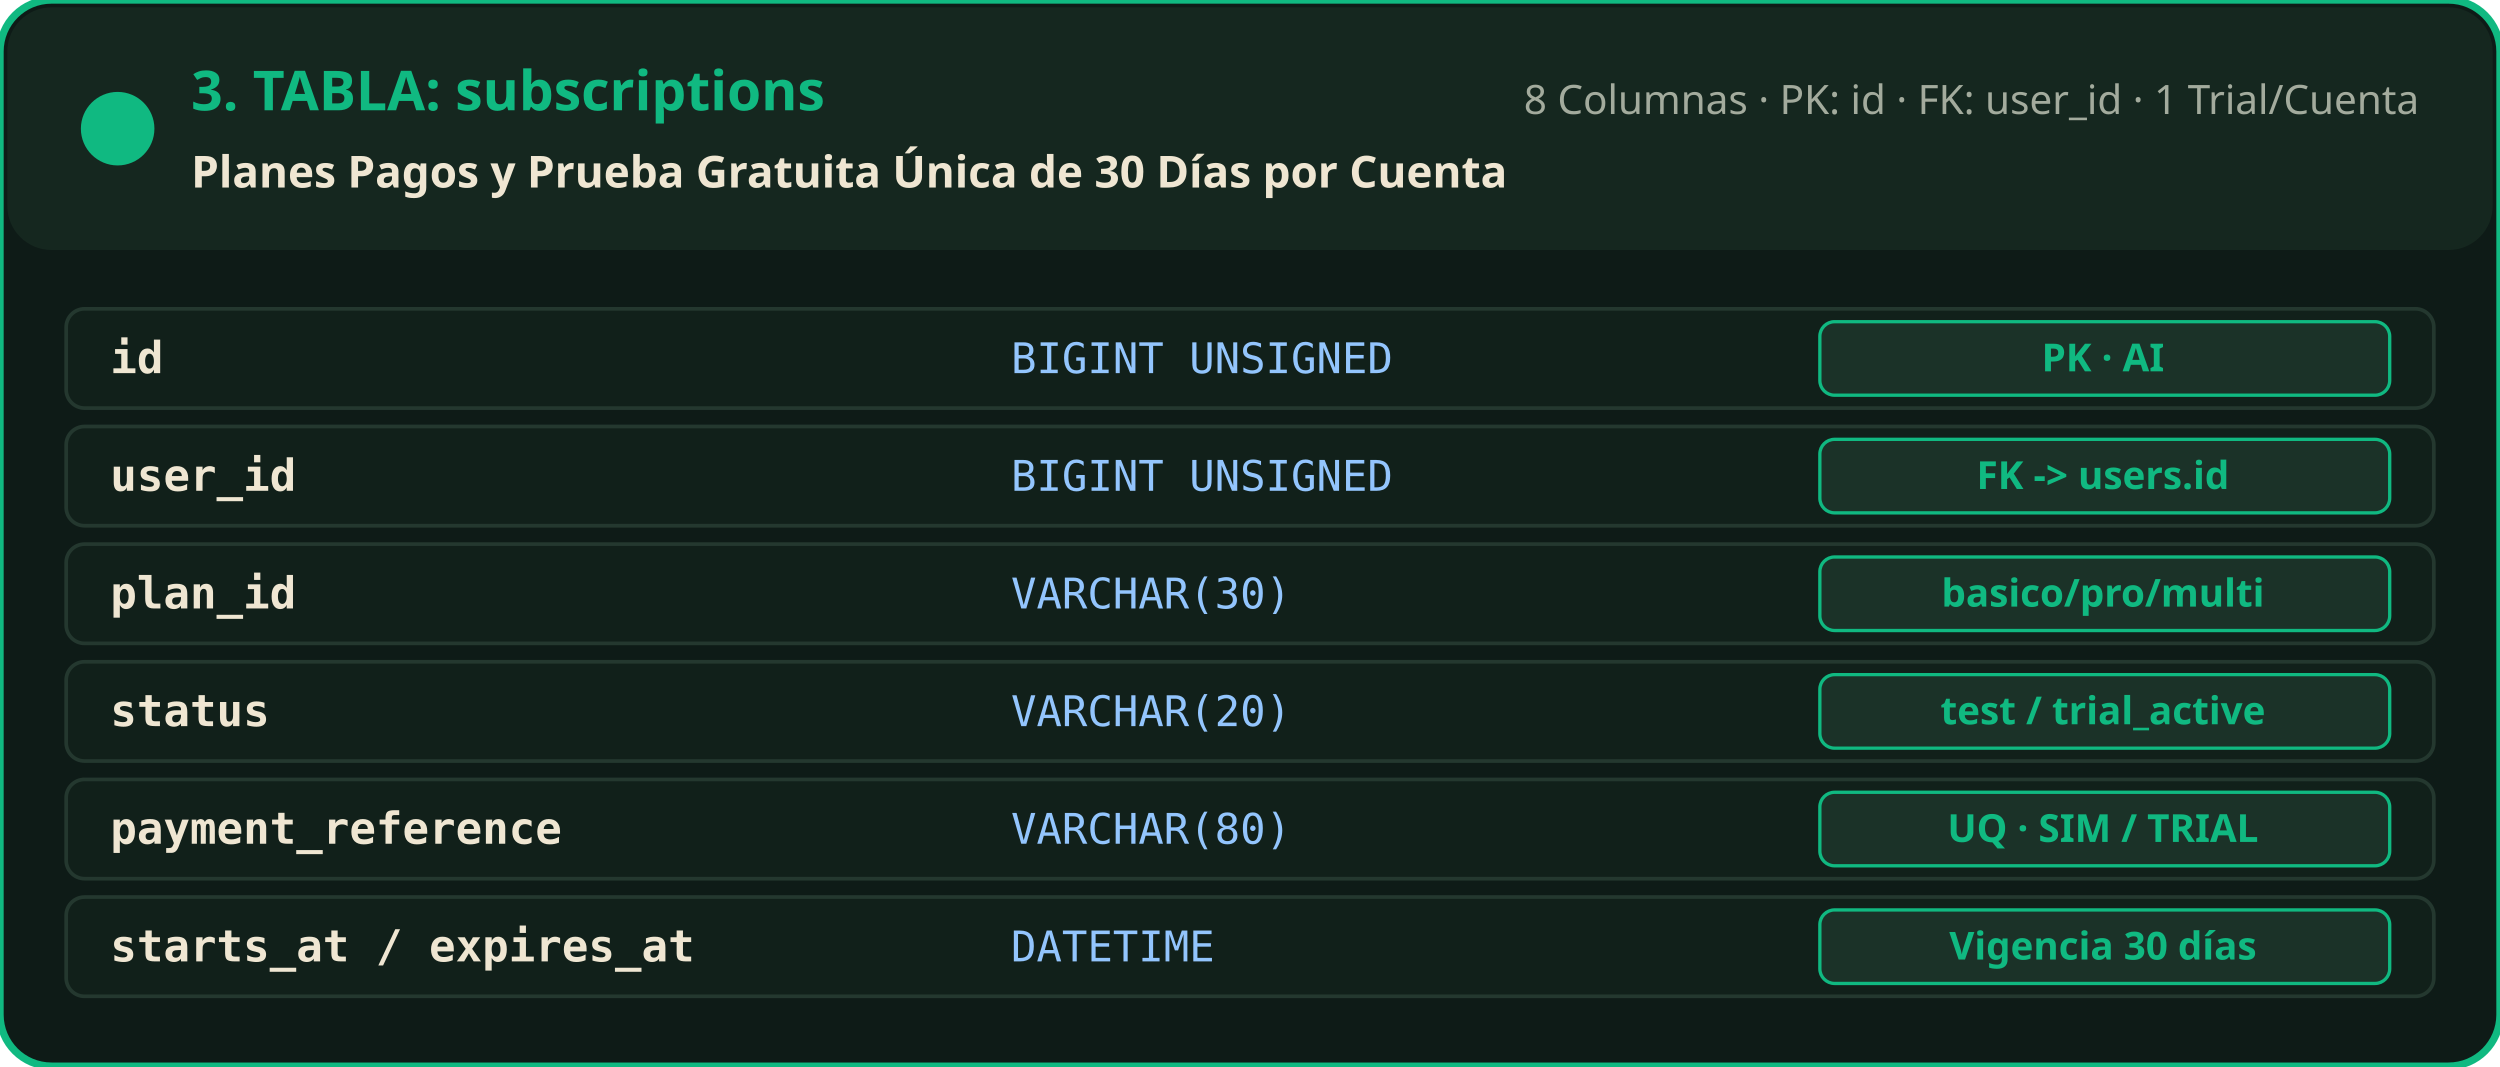
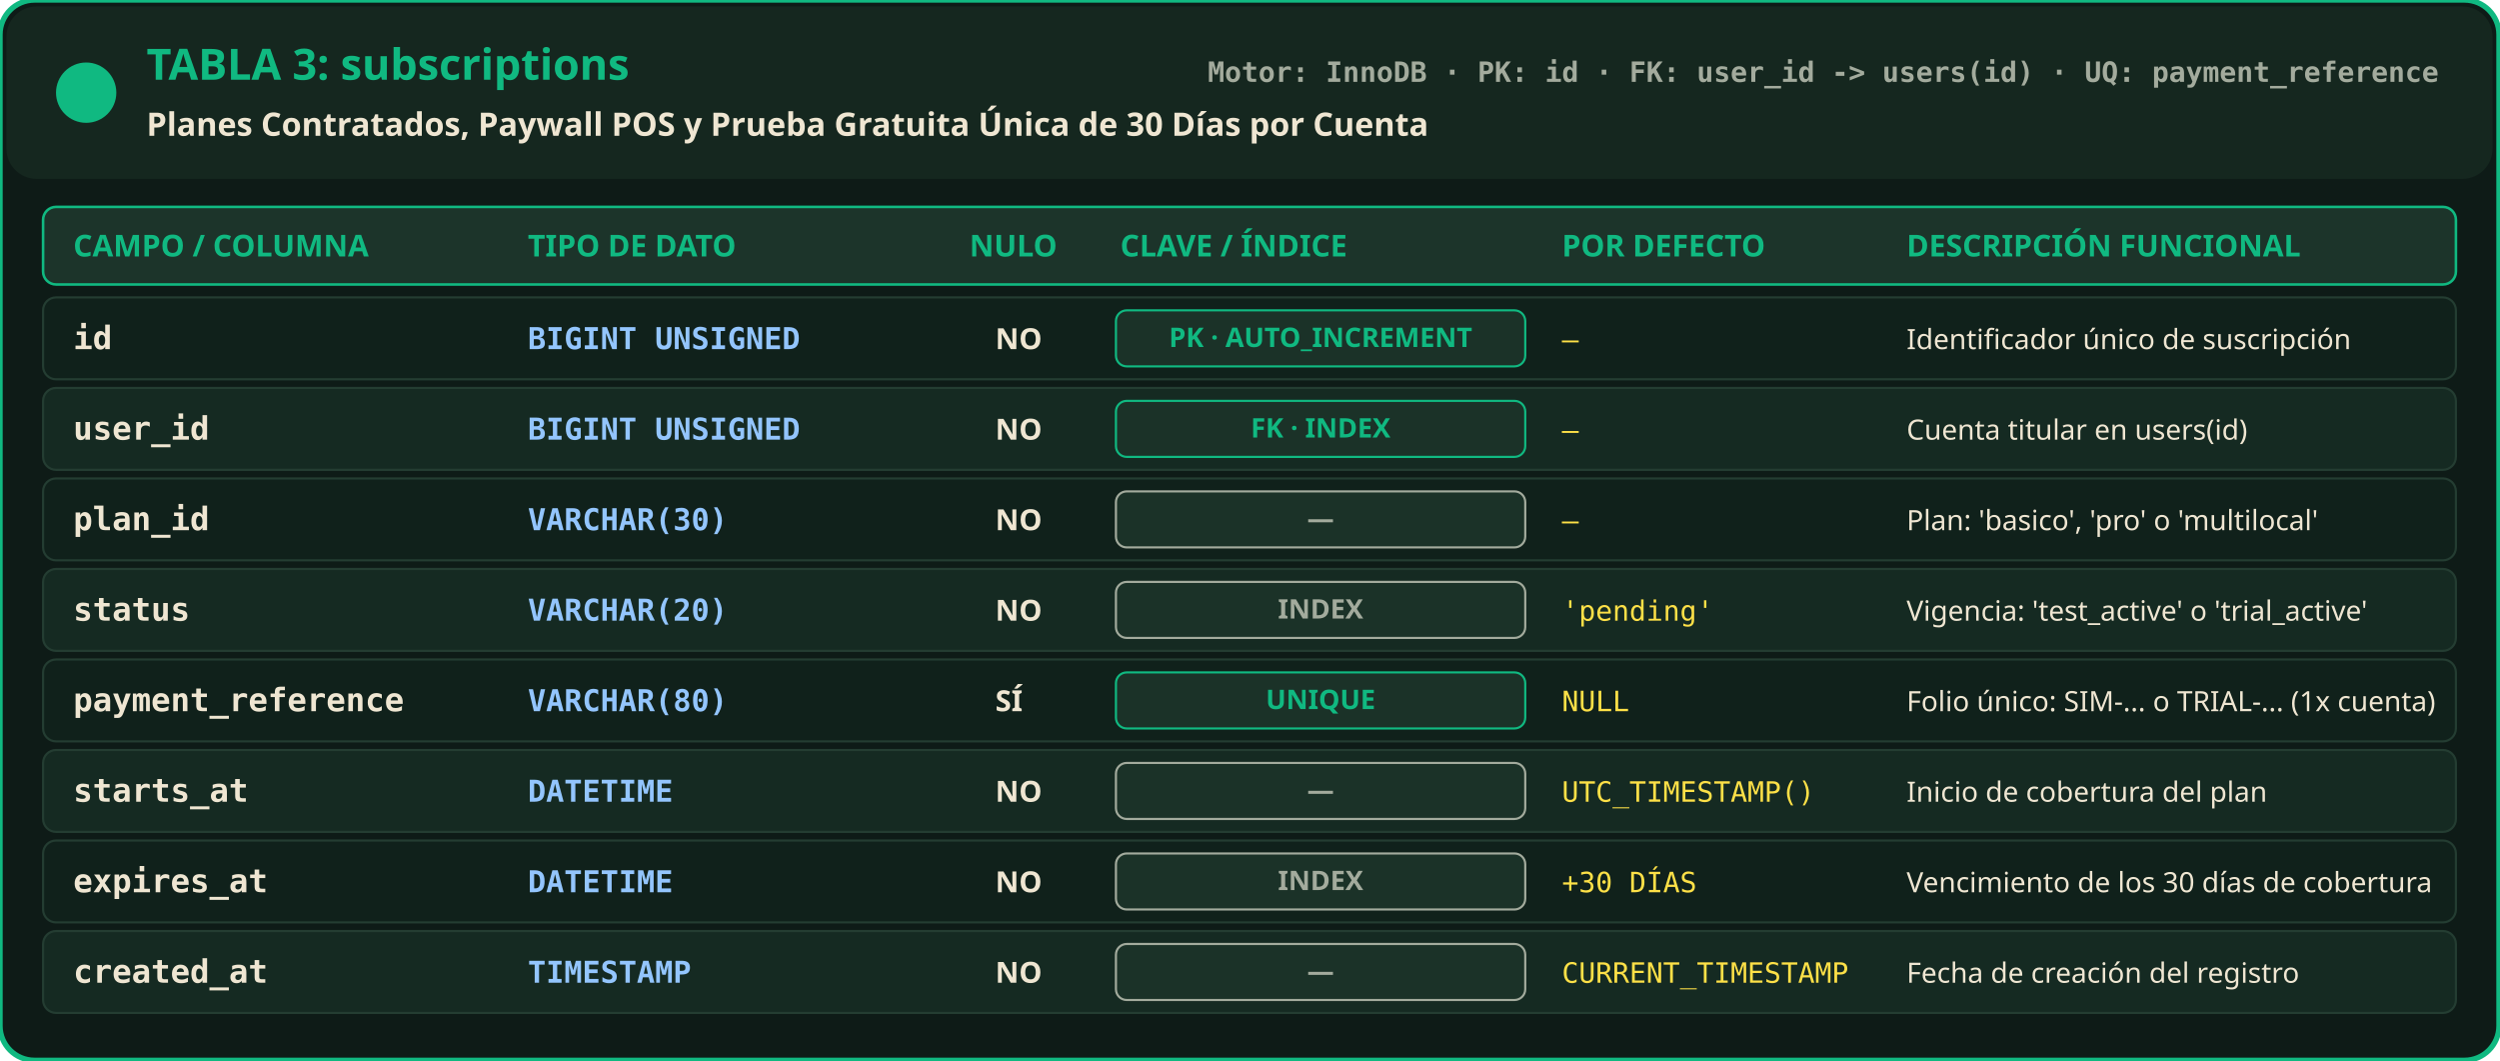
- <svg xmlns="http://www.w3.org/2000/svg" width="680" height="290" viewBox="0 0 680 290">
-   <rect width="680" height="290" rx="14" fill="#0E1B17" stroke="#10B981" stroke-width="2" />
-   <rect x="2" y="2" width="676" height="66" rx="12" fill="#15271F" />
-   <circle cx="32" cy="35" r="10" fill="#10B981" />
-   <text x="52" y="30" fill="#10B981" font-family="Segoe UI, sans-serif" font-size="15" font-weight="800">3. TABLA: subscriptions</text>
-   <text x="52" y="51" fill="#EFE6D2" font-family="Segoe UI, sans-serif" font-size="12" font-weight="600">Planes Pagos y Prueba Gratuita Única de 30 Días por Cuenta</text>
-   <text x="658" y="31" fill="#A3AB9D" font-family="Segoe UI, sans-serif" font-size="11" text-anchor="end">8 Columnas · PK: id · FK: user_id · 1 Trial/Cuenta</text>
-   <rect x="18" y="84" width="644" height="27" rx="5" fill="#11201A" stroke="#24382F" />
-   <text x="30" y="101.5" fill="#EFE6D2" font-family="Consolas, monospace" font-size="12" font-weight="700">id</text>
-   <text x="275" y="101.5" fill="#93C5FD" font-family="Consolas, monospace" font-size="11.5">BIGINT UNSIGNED</text>
-   <rect x="495" y="87.5" width="155" height="20" rx="4" fill="#1B3228" stroke="#10B981" stroke-width="0.9" />
-   <text x="572" y="101" fill="#10B981" font-family="Segoe UI, sans-serif" font-size="10.5" font-weight="700" text-anchor="middle">PK · AI</text>
-   <rect x="18" y="116" width="644" height="27" rx="5" fill="#11201A" stroke="#24382F" />
-   <text x="30" y="133.5" fill="#EFE6D2" font-family="Consolas, monospace" font-size="12" font-weight="700">user_id</text>
-   <text x="275" y="133.5" fill="#93C5FD" font-family="Consolas, monospace" font-size="11.5">BIGINT UNSIGNED</text>
-   <rect x="495" y="119.5" width="155" height="20" rx="4" fill="#1B3228" stroke="#10B981" stroke-width="0.9" />
-   <text x="572" y="133" fill="#10B981" font-family="Segoe UI, sans-serif" font-size="10.5" font-weight="700" text-anchor="middle">FK -&gt; users.id</text>
-   <rect x="18" y="148" width="644" height="27" rx="5" fill="#11201A" stroke="#24382F" />
-   <text x="30" y="165.5" fill="#EFE6D2" font-family="Consolas, monospace" font-size="12" font-weight="700">plan_id</text>
-   <text x="275" y="165.5" fill="#93C5FD" font-family="Consolas, monospace" font-size="11.5">VARCHAR(30)</text>
-   <rect x="495" y="151.5" width="155" height="20" rx="4" fill="#1B3228" stroke="#10B981" stroke-width="0.9" />
-   <text x="572" y="165" fill="#10B981" font-family="Segoe UI, sans-serif" font-size="10.5" font-weight="700" text-anchor="middle">basico/pro/multi</text>
-   <rect x="18" y="180" width="644" height="27" rx="5" fill="#11201A" stroke="#24382F" />
-   <text x="30" y="197.5" fill="#EFE6D2" font-family="Consolas, monospace" font-size="12" font-weight="700">status</text>
-   <text x="275" y="197.5" fill="#93C5FD" font-family="Consolas, monospace" font-size="11.5">VARCHAR(20)</text>
-   <rect x="495" y="183.5" width="155" height="20" rx="4" fill="#1B3228" stroke="#10B981" stroke-width="0.9" />
-   <text x="572" y="197" fill="#10B981" font-family="Segoe UI, sans-serif" font-size="10.5" font-weight="700" text-anchor="middle">test / trial_active</text>
-   <rect x="18" y="212" width="644" height="27" rx="5" fill="#11201A" stroke="#24382F" />
-   <text x="30" y="229.5" fill="#EFE6D2" font-family="Consolas, monospace" font-size="12" font-weight="700">payment_reference</text>
-   <text x="275" y="229.5" fill="#93C5FD" font-family="Consolas, monospace" font-size="11.5">VARCHAR(80)</text>
-   <rect x="495" y="215.5" width="155" height="20" rx="4" fill="#1B3228" stroke="#10B981" stroke-width="0.9" />
-   <text x="572" y="229" fill="#10B981" font-family="Segoe UI, sans-serif" font-size="10.5" font-weight="700" text-anchor="middle">UQ · SIM / TRIAL</text>
-   <rect x="18" y="244" width="644" height="27" rx="5" fill="#11201A" stroke="#24382F" />
-   <text x="30" y="261.5" fill="#EFE6D2" font-family="Consolas, monospace" font-size="12" font-weight="700">starts_at / expires_at</text>
-   <text x="275" y="261.5" fill="#93C5FD" font-family="Consolas, monospace" font-size="11.5">DATETIME</text>
-   <rect x="495" y="247.5" width="155" height="20" rx="4" fill="#1B3228" stroke="#10B981" stroke-width="0.9" />
-   <text x="572" y="261" fill="#10B981" font-family="Segoe UI, sans-serif" font-size="10.5" font-weight="700" text-anchor="middle">Vigencia 30 días</text>
+ <svg xmlns="http://www.w3.org/2000/svg" width="1160" height="492" viewBox="0 0 1160 492">
+   <rect width="1160" height="492" rx="16" fill="#0E1B17" stroke="#10B981" stroke-width="2.5" />
+   <rect x="3" y="3" width="1154" height="80" rx="14" fill="#15271F" />
+   <circle cx="40" cy="43" r="14" fill="#10B981" />
+   <text x="68" y="37" fill="#10B981" font-family="Segoe UI, sans-serif" font-size="20" font-weight="900">TABLA 3: subscriptions</text>
+   <text x="68" y="63" fill="#EFE6D2" font-family="Segoe UI, sans-serif" font-size="15" font-weight="600">Planes Contratados, Paywall POS y Prueba Gratuita Única de 30 Días por Cuenta</text>
+   <text x="1132" y="38" fill="#A3AB9D" font-family="Consolas, monospace" font-size="13" font-weight="700" text-anchor="end">Motor: InnoDB · PK: id · FK: user_id -&gt; users(id) · UQ: payment_reference</text>
+   <rect x="20" y="96" width="1120" height="36" rx="6" fill="#1C342A" stroke="#10B981" stroke-width="1.2" />
+   <text x="34" y="119" fill="#10B981" font-family="Segoe UI, sans-serif" font-size="14" font-weight="800">CAMPO / COLUMNA</text>
+   <text x="245" y="119" fill="#10B981" font-family="Segoe UI, sans-serif" font-size="14" font-weight="800">TIPO DE DATO</text>
+   <text x="450" y="119" fill="#10B981" font-family="Segoe UI, sans-serif" font-size="14" font-weight="800">NULO</text>
+   <text x="520" y="119" fill="#10B981" font-family="Segoe UI, sans-serif" font-size="14" font-weight="800">CLAVE / ÍNDICE</text>
+   <text x="725" y="119" fill="#10B981" font-family="Segoe UI, sans-serif" font-size="14" font-weight="800">POR DEFECTO</text>
+   <text x="885" y="119" fill="#10B981" font-family="Segoe UI, sans-serif" font-size="14" font-weight="800">DESCRIPCIÓN FUNCIONAL</text>
+   <rect x="20" y="138" width="1120" height="38" rx="6" fill="#10211B" stroke="#243D32" />
+   <text x="34" y="162" fill="#EFE6D2" font-family="Consolas, monospace" font-size="15" font-weight="700">id</text>
+   <text x="245" y="162" fill="#93C5FD" font-family="Consolas, monospace" font-size="14" font-weight="600">BIGINT UNSIGNED</text>
+   <text x="462" y="162" fill="#EFE6D2" font-family="Segoe UI, sans-serif" font-size="13.5" font-weight="700">NO</text>
+   <rect x="518" y="144" width="190" height="26" rx="5" fill="#1B3228" stroke="#10B981" stroke-width="1" />
+   <text x="613" y="161" fill="#10B981" font-family="Segoe UI, sans-serif" font-size="12.5" font-weight="800" text-anchor="middle">PK · AUTO_INCREMENT</text>
+   <text x="725" y="162" fill="#FDE047" font-family="Consolas, monospace" font-size="13">—</text>
+   <text x="885" y="162" fill="#EFE6D2" font-family="Segoe UI, sans-serif" font-size="13">Identificador único de suscripción</text>
+   <rect x="20" y="180" width="1120" height="38" rx="6" fill="#152A22" stroke="#243D32" />
+   <text x="34" y="204" fill="#EFE6D2" font-family="Consolas, monospace" font-size="15" font-weight="700">user_id</text>
+   <text x="245" y="204" fill="#93C5FD" font-family="Consolas, monospace" font-size="14" font-weight="600">BIGINT UNSIGNED</text>
+   <text x="462" y="204" fill="#EFE6D2" font-family="Segoe UI, sans-serif" font-size="13.5" font-weight="700">NO</text>
+   <rect x="518" y="186" width="190" height="26" rx="5" fill="#1B3228" stroke="#10B981" stroke-width="1" />
+   <text x="613" y="203" fill="#10B981" font-family="Segoe UI, sans-serif" font-size="12.5" font-weight="800" text-anchor="middle">FK · INDEX</text>
+   <text x="725" y="204" fill="#FDE047" font-family="Consolas, monospace" font-size="13">—</text>
+   <text x="885" y="204" fill="#EFE6D2" font-family="Segoe UI, sans-serif" font-size="13">Cuenta titular en users(id)</text>
+   <rect x="20" y="222" width="1120" height="38" rx="6" fill="#10211B" stroke="#243D32" />
+   <text x="34" y="246" fill="#EFE6D2" font-family="Consolas, monospace" font-size="15" font-weight="700">plan_id</text>
+   <text x="245" y="246" fill="#93C5FD" font-family="Consolas, monospace" font-size="14" font-weight="600">VARCHAR(30)</text>
+   <text x="462" y="246" fill="#EFE6D2" font-family="Segoe UI, sans-serif" font-size="13.5" font-weight="700">NO</text>
+   <rect x="518" y="228" width="190" height="26" rx="5" fill="#1B3228" stroke="#A3AB9D" stroke-width="1" />
+   <text x="613" y="245" fill="#A3AB9D" font-family="Segoe UI, sans-serif" font-size="12.5" font-weight="800" text-anchor="middle">—</text>
+   <text x="725" y="246" fill="#FDE047" font-family="Consolas, monospace" font-size="13">—</text>
+   <text x="885" y="246" fill="#EFE6D2" font-family="Segoe UI, sans-serif" font-size="13">Plan: 'basico', 'pro' o 'multilocal'</text>
+   <rect x="20" y="264" width="1120" height="38" rx="6" fill="#152A22" stroke="#243D32" />
+   <text x="34" y="288" fill="#EFE6D2" font-family="Consolas, monospace" font-size="15" font-weight="700">status</text>
+   <text x="245" y="288" fill="#93C5FD" font-family="Consolas, monospace" font-size="14" font-weight="600">VARCHAR(20)</text>
+   <text x="462" y="288" fill="#EFE6D2" font-family="Segoe UI, sans-serif" font-size="13.5" font-weight="700">NO</text>
+   <rect x="518" y="270" width="190" height="26" rx="5" fill="#1B3228" stroke="#A3AB9D" stroke-width="1" />
+   <text x="613" y="287" fill="#A3AB9D" font-family="Segoe UI, sans-serif" font-size="12.5" font-weight="800" text-anchor="middle">INDEX</text>
+   <text x="725" y="288" fill="#FDE047" font-family="Consolas, monospace" font-size="13">'pending'</text>
+   <text x="885" y="288" fill="#EFE6D2" font-family="Segoe UI, sans-serif" font-size="13">Vigencia: 'test_active' o 'trial_active'</text>
+   <rect x="20" y="306" width="1120" height="38" rx="6" fill="#10211B" stroke="#243D32" />
+   <text x="34" y="330" fill="#EFE6D2" font-family="Consolas, monospace" font-size="15" font-weight="700">payment_reference</text>
+   <text x="245" y="330" fill="#93C5FD" font-family="Consolas, monospace" font-size="14" font-weight="600">VARCHAR(80)</text>
+   <text x="462" y="330" fill="#EFE6D2" font-family="Segoe UI, sans-serif" font-size="13.5" font-weight="700">SÍ</text>
+   <rect x="518" y="312" width="190" height="26" rx="5" fill="#1B3228" stroke="#10B981" stroke-width="1" />
+   <text x="613" y="329" fill="#10B981" font-family="Segoe UI, sans-serif" font-size="12.5" font-weight="800" text-anchor="middle">UNIQUE</text>
+   <text x="725" y="330" fill="#FDE047" font-family="Consolas, monospace" font-size="13">NULL</text>
+   <text x="885" y="330" fill="#EFE6D2" font-family="Segoe UI, sans-serif" font-size="13">Folio único: SIM-... o TRIAL-... (1x cuenta)</text>
+   <rect x="20" y="348" width="1120" height="38" rx="6" fill="#152A22" stroke="#243D32" />
+   <text x="34" y="372" fill="#EFE6D2" font-family="Consolas, monospace" font-size="15" font-weight="700">starts_at</text>
+   <text x="245" y="372" fill="#93C5FD" font-family="Consolas, monospace" font-size="14" font-weight="600">DATETIME</text>
+   <text x="462" y="372" fill="#EFE6D2" font-family="Segoe UI, sans-serif" font-size="13.5" font-weight="700">NO</text>
+   <rect x="518" y="354" width="190" height="26" rx="5" fill="#1B3228" stroke="#A3AB9D" stroke-width="1" />
+   <text x="613" y="371" fill="#A3AB9D" font-family="Segoe UI, sans-serif" font-size="12.5" font-weight="800" text-anchor="middle">—</text>
+   <text x="725" y="372" fill="#FDE047" font-family="Consolas, monospace" font-size="13">UTC_TIMESTAMP()</text>
+   <text x="885" y="372" fill="#EFE6D2" font-family="Segoe UI, sans-serif" font-size="13">Inicio de cobertura del plan</text>
+   <rect x="20" y="390" width="1120" height="38" rx="6" fill="#10211B" stroke="#243D32" />
+   <text x="34" y="414" fill="#EFE6D2" font-family="Consolas, monospace" font-size="15" font-weight="700">expires_at</text>
+   <text x="245" y="414" fill="#93C5FD" font-family="Consolas, monospace" font-size="14" font-weight="600">DATETIME</text>
+   <text x="462" y="414" fill="#EFE6D2" font-family="Segoe UI, sans-serif" font-size="13.5" font-weight="700">NO</text>
+   <rect x="518" y="396" width="190" height="26" rx="5" fill="#1B3228" stroke="#A3AB9D" stroke-width="1" />
+   <text x="613" y="413" fill="#A3AB9D" font-family="Segoe UI, sans-serif" font-size="12.5" font-weight="800" text-anchor="middle">INDEX</text>
+   <text x="725" y="414" fill="#FDE047" font-family="Consolas, monospace" font-size="13">+30 DÍAS</text>
+   <text x="885" y="414" fill="#EFE6D2" font-family="Segoe UI, sans-serif" font-size="13">Vencimiento de los 30 días de cobertura</text>
+   <rect x="20" y="432" width="1120" height="38" rx="6" fill="#152A22" stroke="#243D32" />
+   <text x="34" y="456" fill="#EFE6D2" font-family="Consolas, monospace" font-size="15" font-weight="700">created_at</text>
+   <text x="245" y="456" fill="#93C5FD" font-family="Consolas, monospace" font-size="14" font-weight="600">TIMESTAMP</text>
+   <text x="462" y="456" fill="#EFE6D2" font-family="Segoe UI, sans-serif" font-size="13.5" font-weight="700">NO</text>
+   <rect x="518" y="438" width="190" height="26" rx="5" fill="#1B3228" stroke="#A3AB9D" stroke-width="1" />
+   <text x="613" y="455" fill="#A3AB9D" font-family="Segoe UI, sans-serif" font-size="12.5" font-weight="800" text-anchor="middle">—</text>
+   <text x="725" y="456" fill="#FDE047" font-family="Consolas, monospace" font-size="13">CURRENT_TIMESTAMP</text>
+   <text x="885" y="456" fill="#EFE6D2" font-family="Segoe UI, sans-serif" font-size="13">Fecha de creación del registro</text>
</svg>
